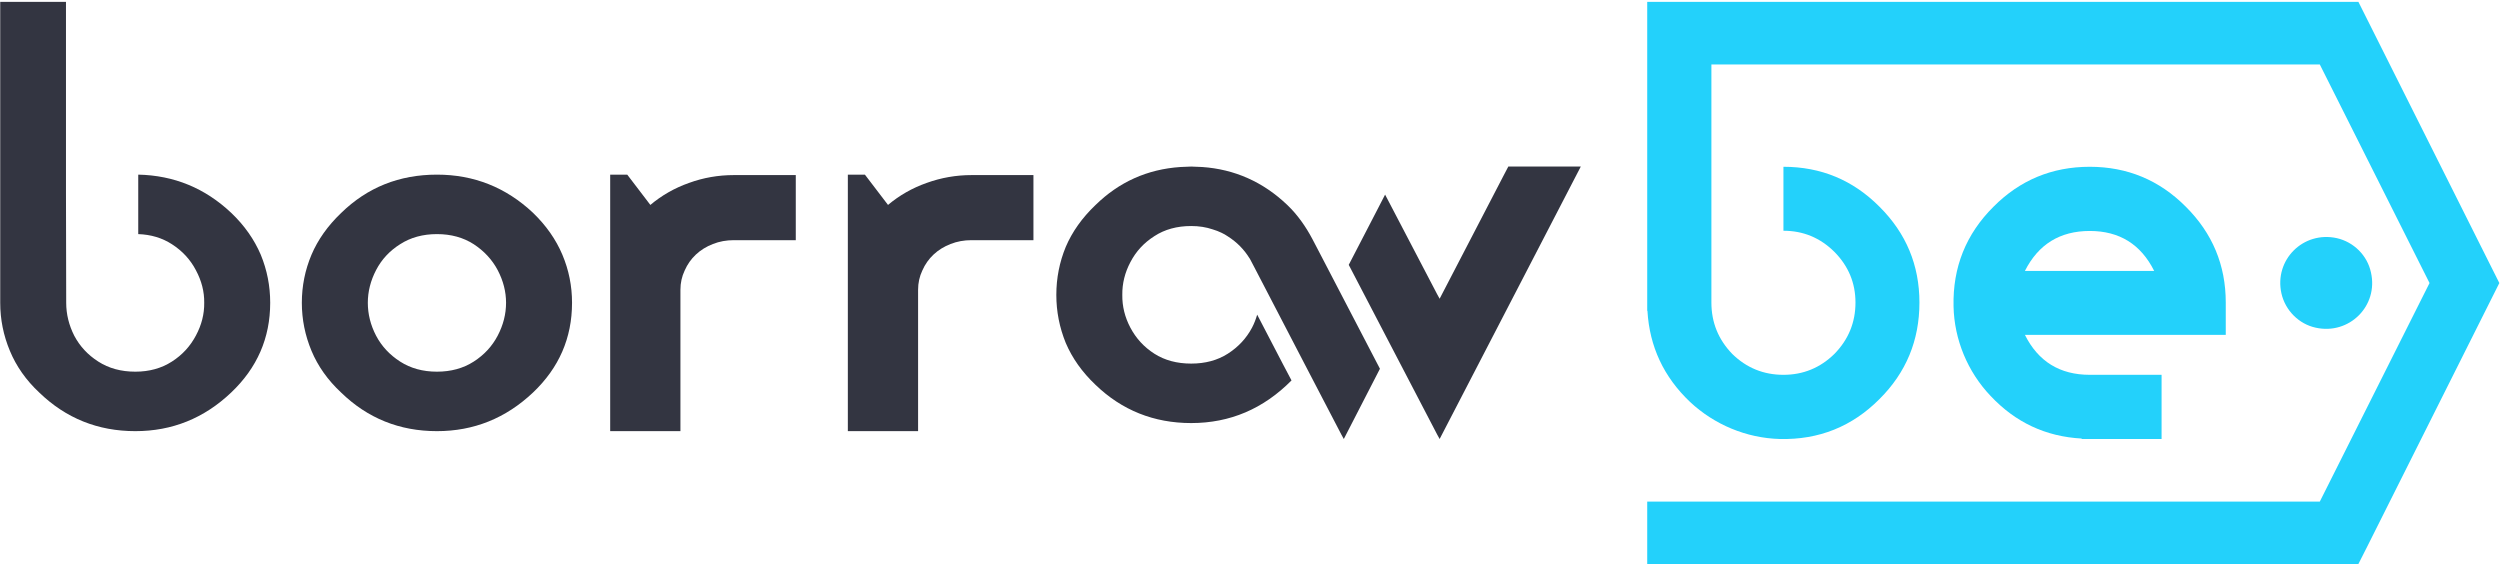
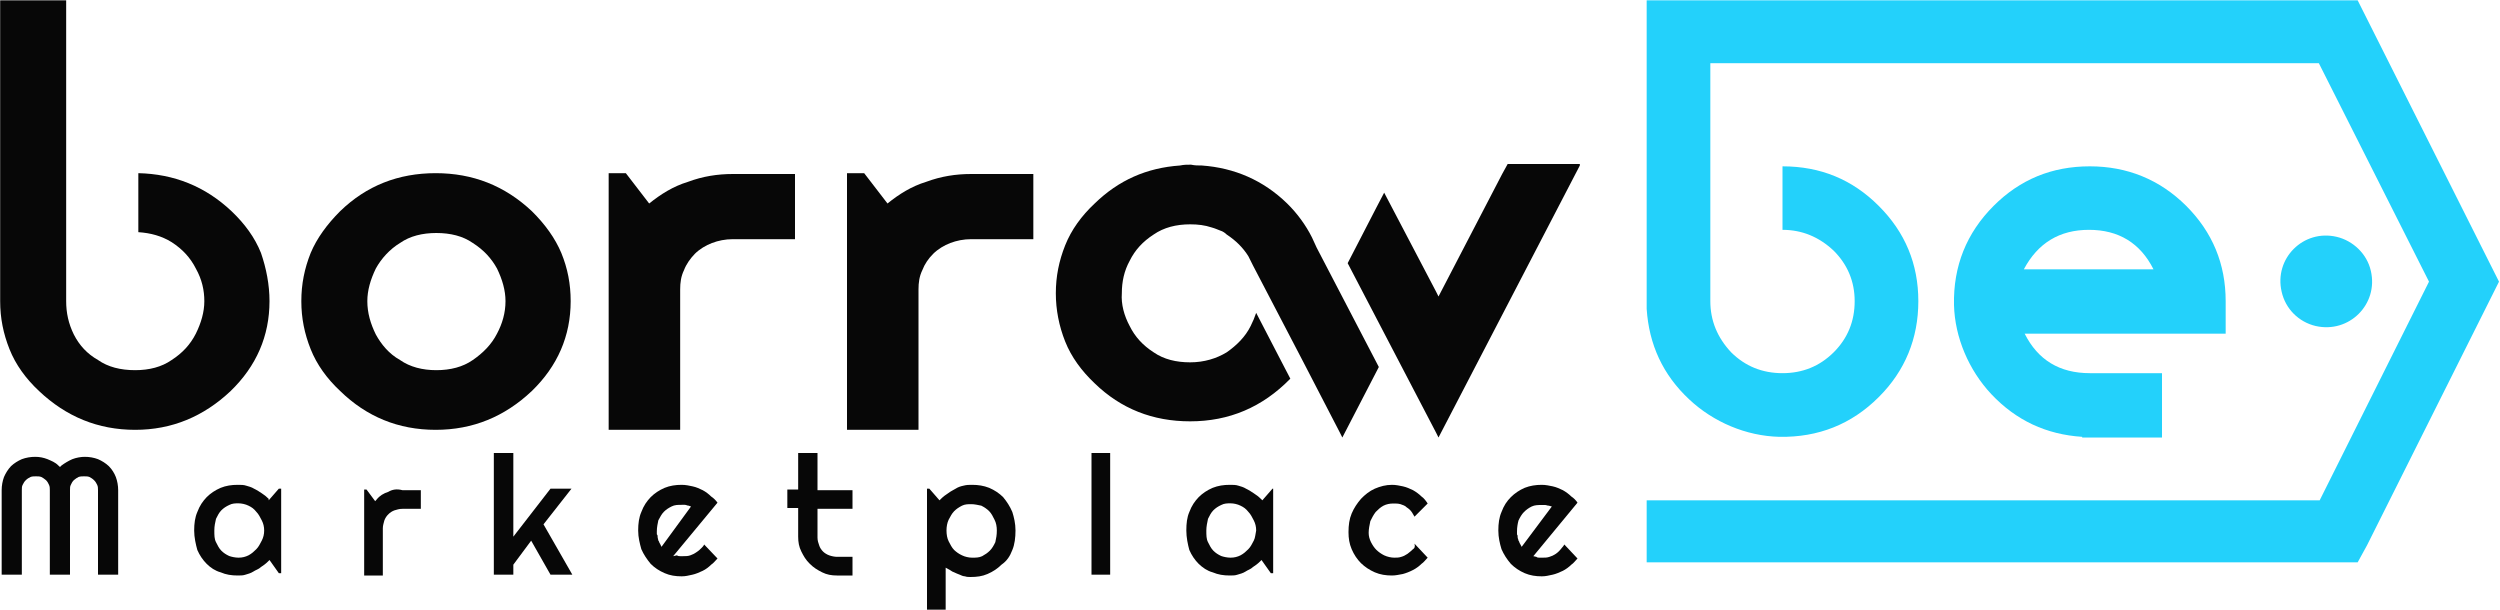
- <svg xmlns="http://www.w3.org/2000/svg" version="1.2" viewBox="0 0 1114 252" width="221" height="50">
+ <svg xmlns="http://www.w3.org/2000/svg" version="1.2" viewBox="0 0 1500 366" width="1500" height="366">
  <style>
		.s0 { fill: #23d1fb } 
- 		.s1 { fill: #333541 } 
+ 		.s1 { fill: #070707 } 
	</style>
  <g id="Layer">
    <g id="Layer">
-       <path id="Layer" class="s0" d="m1050.9 0.8h-316.9v25 2.9 109.8h0.1q1.4 23.9 19 40.6c10.8 10.1 25.1 16.1 40 16.5q26.1 0.6 44.4-17.8 17.8-17.7 17.8-43 0-25-17.8-42.7-17.7-17.8-42.8-17.8v28.5q13.2 0 22.7 9.4 9.4 9.5 9.4 22.6 0 13.3-9.4 22.9-9.5 9.3-22.7 9.3-13.3 0-22.8-9.3-9.3-9.6-9.3-22.9v-106.1h271.1l48.9 97.4-48.9 97.4h-299.7v27.8h316.9l3.9-7.7 58.9-117.5z" />
-       <path id="Layer" fill-rule="evenodd" class="s0" d="m991.8 149.2h-89.5q8.9 17.8 28.9 17.8h32v28.6h-35.6v-0.2q-24-1.3-40.6-19c-10.2-10.7-16.2-25.1-16.5-39.9q-0.6-26.1 17.8-44.4 17.7-17.8 42.9-17.8 25.1 0 42.8 17.8 17.8 17.7 17.8 42.7zm-31.9-28.5q-8.9-17.8-28.7-17.8-19.9 0-28.9 17.8z" />
-     </g>
-     <path id="Layer" class="s0" d="m1056.5 121.4c3.4 14.9-9.7 27.9-24.6 24.6-7.5-1.6-13.6-7.7-15.3-15.3-3.3-14.9 9.7-27.9 24.7-24.6 7.5 1.7 13.6 7.7 15.2 15.3z" />
-     <g id="Layer">
-       <path id="Layer" fill-rule="evenodd" class="s1" d="m250.6 113.5q4.3 10.2 4.3 21.4 0 23.5-17.4 40-18.2 17.2-42.8 17.2-25 0-42.7-17.2-8.9-8.3-13.2-18.6-4.3-10.3-4.3-21.4 0-11.2 4.3-21.4 4.3-10.1 13.2-18.6 17.5-17.1 42.7-17.1 24.7 0 42.8 17 8.8 8.5 13.1 18.7zm-25.1 21.4q0-7.4-3.7-14.5-3.7-7-10.7-11.6-7-4.5-16.4-4.5-9.4 0-16.4 4.5-7 4.4-10.7 11.5-3.7 7.1-3.7 14.6 0 7.6 3.7 14.7 3.7 7 10.7 11.5 7 4.5 16.4 4.5 9.4 0 16.4-4.5 7-4.5 10.7-11.6 3.7-7.1 3.7-14.6z" />
-       <path id="Layer" class="s1" d="m704.4 74.2l-62.9 121.4-1.1-2-39.4-75.6 12.9-24.9 3.3-6.4 23.2 44.4 1.1 2 28.3-54.5 2.3-4.4z" />
-       <path id="Layer" class="s1" d="m584.8 106.5c-2.9-5.5-6.6-10.8-11.1-15.1q-0.1-0.1-0.1-0.1c-10.8-10.3-23.5-15.9-37.9-16.9q-2.4-0.1-4.9-0.2-2.4 0.1-4.8 0.2c-14.8 1-27.4 6.7-37.9 17q-8.9 8.5-13.2 18.6-4.2 10.2-4.2 21.4c0 7.4 1.4 14.5 4.2 21.4 2.9 6.8 7.3 13 13.2 18.6 11.8 11.4 26.1 17.1 42.7 17.1q25.9 0 44.7-19 0 0 0 0l-3.8-7.2-11.5-22.1c-0.6 2-1.3 3.9-2.3 5.8-2.5 4.7-6.1 8.6-10.8 11.6q-6.9 4.4-16.3 4.4-9.5 0-16.4-4.4c-4.7-3-8.2-6.9-10.7-11.6q-3.7-7-3.6-14.6-0.1-7.6 3.6-14.6c2.5-4.8 6-8.6 10.7-11.6q6.9-4.5 16.4-4.5 5.2 0 9.6 1.5c1.4 0.4 2.6 0.9 3.9 1.5q1.5 0.7 2.8 1.6c4.1 2.6 7.3 5.9 9.7 9.8l0.1 0.1 2.1 4 22.4 43.1 16.3 31.3 1.1 2 16.1-31.3-27.8-53.4z" />
-       <path id="Layer" class="s1" d="m120.4 134.9q0 23.5-17.4 40-18.1 17.2-42.7 17.2-25 0-42.8-17.2c-5.9-5.5-10.3-11.8-13.1-18.6q-4.3-10.3-4.3-21.4v-134.1h29.3v85l0.1 48.8v0.3q0 7.6 3.6 14.7c2.5 4.7 6 8.5 10.7 11.5q7 4.5 16.5 4.5 9.3 0 16.3-4.5c4.7-3 8.2-6.9 10.7-11.6q3.8-7.1 3.7-14.6 0.1-7.4-3.7-14.5-3.7-7.1-10.7-11.6-6.5-4.2-15-4.5v-26.5q23.9 0.5 41.4 17c5.9 5.6 10.3 11.9 13.2 18.7 2.8 6.8 4.2 13.9 4.2 21.4z" />
-       <path id="Layer" class="s1" d="m303.2 192.1h-31.3v-114.3h7.6l10.3 13.5q7.6-6.4 17.2-9.8 9.6-3.5 20-3.5h27.6v29h-27.6q-5 0-9.3 1.7-4.4 1.7-7.6 4.7-3.2 3-5 7.1-1.9 4-1.9 8.6z" />
-       <path id="Layer" class="s1" d="m409.1 192.1h-31.3v-114.3h7.6l10.3 13.5q7.6-6.4 17.2-9.8 9.7-3.5 20-3.5h27.6v29h-27.6q-5 0-9.3 1.7-4.4 1.7-7.6 4.7-3.2 3-5 7.1-1.9 4-1.9 8.6c0 0 0 63 0 63z" />
+       <g id="Layer">
+         <g id="Layer_25_">
+           <g id="Layer_34_">
+             <path id="Layer" class="s0" d="m1414.6 0.2h-426.6v34 3.7 147.4c1.4 21.4 9.7 39.6 25.6 54.4 14.4 13.5 34 21.9 54 22.4 23.3 0.4 43.3-7.5 59.6-23.8 15.9-15.8 23.8-35.3 23.8-57.6q0-33.5-23.8-57.2c-15.8-15.8-34.9-23.7-57.7-23.7v38.1q17.4 0 30.7 12.5c8.4 8.4 12.6 18.6 12.6 30.3q0 18.1-12.6 30.7-12.6 12.5-30.7 12.5-18.2 0-30.8-12.5-12.5-13.3-12.5-30.7v-142.8h365.1l66.1 131.1-65.6 131.2h-403.8v37.2h426.6l5.6-10.2 79.2-158.2z" />
+             <path id="Layer_35_" fill-rule="evenodd" class="s0" d="m1335.4 200.2h-120.6q11.9 23.7 39.1 23.7h43.3v38.6h-47.9v-0.4c-21.5-1.4-39.6-9.8-54.5-25.6-13.5-14.4-21.9-34-22.4-53.5-0.5-23.3 7.5-43.2 23.8-59.5 15.8-15.8 34.9-23.7 57.7-23.7 22.4 0 41.9 7.9 57.8 23.7q23.7 23.7 23.7 57.2zm-43.3-38.6c-7.9-15.8-21-23.7-38.7-23.7q-26.5 0-39.1 23.7z" />
+           </g>
+           <path id="Layer_33_" class="s0" d="m1422.5 162.5c4.7 20-13 37.7-33.1 33.1-10.2-2.4-18.1-10.3-20.4-20.5-4.7-20 13-37.7 33-33 9.8 2.3 18.2 10.2 20.5 20.4z" />
+           <g id="Layer_26_">
+             <path id="Layer_32_" fill-rule="evenodd" class="s1" d="m336.8 151.8c3.8 9.3 5.6 18.6 5.6 28.9 0 20.9-7.9 39-23.3 53.9-16.3 15.4-35.4 23.3-57.7 23.3-22.4 0-41.5-7.9-57.3-23.3-7.9-7.4-14-15.8-17.7-25.1-3.7-9.3-5.6-18.6-5.6-28.8 0-10.3 1.9-19.6 5.6-28.9 3.7-8.8 9.8-17.2 17.7-25.1 15.8-15.3 34.9-22.8 57.3-22.8 22.3 0 41.4 7.5 57.7 22.8 8 7.9 14 16.3 17.7 25.1zm-33.5 28.9c0-6.5-1.9-13-5.1-19.6-3.3-6-7.9-11.1-14.5-15.3-6-4.2-13.5-6-21.9-6-8.3 0-15.8 1.8-21.8 6-6.1 3.7-11.2 9.3-14.5 15.3-3.2 6.6-5.1 13.1-5.1 19.6 0 7 1.9 13.5 5.1 20 3.3 6 7.9 11.6 14.5 15.3 6 4.2 13.5 6.1 21.8 6.1 8.4 0 15.9-1.9 21.9-6.1 6.1-4.2 11.2-9.3 14.5-15.8 3.2-6 5.1-12.5 5.1-19.5z" />
+             <path id="Layer_31_" class="s1" d="m947.9 99.3l-84.8 163.2-1.4-2.8-53.1-101.8 17.3-33.5 4.6-8.8 31.2 59.5 1.4 2.8 38.2-73.5 3.3-6h43.3z" />
+             <path id="Layer_30_" class="s1" d="m787.2 142.5c-3.7-7.4-8.8-14.4-14.9-20.4-14.4-14-31.7-21.4-51.2-22.8-2.3 0-4.2 0-6.5-0.5-2.4 0-4.2 0-6.6 0.5-20 1.4-36.8 8.8-51.2 22.8-7.9 7.4-14 15.8-17.7 25.1-3.7 9.3-5.6 18.6-5.6 28.8 0 9.8 1.9 19.6 5.6 28.9 3.7 9.3 9.8 17.6 17.7 25.1 15.8 15.3 34.9 22.8 57.3 22.8 23.3 0 43.3-8.4 60.1-25.6l-5.1-9.8-15.4-29.7c-0.9 2.7-1.9 5.1-3.3 7.9-3.2 6.5-8.4 11.6-14.4 15.8-6.1 3.7-13.5 6-21.9 6-8.4 0-15.8-1.8-21.9-6-6.5-4.2-11.2-9.3-14.4-15.8-3.3-6.1-5.2-13.1-4.7-19.6 0-7 1.4-13.5 4.7-19.5 3.2-6.5 7.9-11.6 14.4-15.8 6.1-4.2 13.5-6.1 21.9-6.1 4.7 0 8.8 0.5 13 1.9 1.9 0.5 3.8 1.4 5.2 1.9 1.4 0.4 2.8 1.4 3.7 2.3 5.6 3.7 9.8 7.9 13 13l2.8 5.6 30.3 58.1 21.9 42.3 1.4 2.8 21.9-42.3-37.3-71.6z" />
+             <path id="Layer_29_" class="s1" d="m161.7 180.7c0 20.9-7.9 39-23.3 53.9-16.3 15.4-35.4 23.3-57.3 23.3-22.3 0-41.4-7.9-57.7-23.3-7.9-7.4-14-15.8-17.7-25.1-3.7-9.3-5.6-18.6-5.6-28.8v-180.5h39.6v114.4 65.6 0.5c0 7 1.4 13.5 4.6 20 3.3 6.5 8 11.6 14.5 15.3 6 4.2 13.5 6.1 22.3 6.1 8.4 0 15.9-1.9 21.9-6.1 6.5-4.2 11.2-9.3 14.5-15.8 3.2-6.5 5.1-13 5.1-19.5 0-6.5-1.4-13-5.1-19.6-3.3-6.5-8-11.6-14.5-15.8-6-3.7-12.5-5.5-20-6v-35.4c21.4 0.5 40.1 7.9 55.9 22.8 7.9 7.5 14 15.8 17.7 25.1 3.2 9.3 5.1 19.1 5.1 28.9z" />
+             <path id="Layer_28_" class="s1" d="m407.6 257.9h-42.4v-154h10.3l14 18.2c7-5.6 14.4-10.3 23.3-13 8.8-3.3 17.7-4.7 27-4.7h37.2v39.1h-37.2c-4.7 0-8.9 0.9-12.6 2.3-3.7 1.4-7.5 3.7-10.3 6.5-2.7 2.8-5.1 6.1-6.5 9.8-1.8 3.7-2.3 7.4-2.3 11.6v84.2z" />
+             <path id="Layer_27_" class="s1" d="m550.6 257.9h-42.4v-154h10.3l14 18.2c6.9-5.6 14.4-10.3 23.2-13 8.9-3.3 17.7-4.7 27.1-4.7h37.2v39.1h-37.2c-4.7 0-8.9 0.9-12.6 2.3-3.7 1.4-7.5 3.7-10.3 6.5-2.8 2.8-5.1 6.1-6.5 9.8-1.8 3.7-2.3 7.4-2.3 11.6v84.2z" />
+           </g>
+         </g>
+         <g id="Layer">
+           <path id="Layer" class="s1" d="m70.9 344.8v-50.7c0-2.7-0.5-5.5-1.4-7.9-0.9-2.3-2.3-4.6-4.2-6.5-1.9-1.8-4.2-3.2-6.5-4.2-2.4-0.9-5.1-1.4-7.9-1.4-2.4 0-5.2 0.5-7.5 1.4-2.3 1-4.6 2.4-6.5 3.8l-0.9 0.9-1-0.9c-1.8-1.9-4.2-2.8-6.5-3.8-2.3-0.9-4.7-1.4-7.4-1.4-2.8 0-5.6 0.5-8 1.4-2.3 1-4.6 2.4-6.5 4.2-1.8 1.9-3.2 4.2-4.2 6.5-0.9 2.4-1.4 5.2-1.4 7.9v50.7h12.1v-50.7c0-1.4 0-2.3 0.5-3.2 0.5-0.9 0.9-1.9 1.9-2.8 0.9-0.9 1.8-1.4 2.8-1.9 0.9-0.4 2.3-0.4 3.2-0.4 1.4 0 2.3 0 3.3 0.4 0.9 0.5 1.8 1 2.8 1.9 0.9 0.9 1.4 1.9 1.8 2.8 0.5 0.9 0.5 2.3 0.5 3.2v50.7h12.1v-50.7c0-1.4 0-2.3 0.5-3.2 0.4-0.9 0.9-1.9 1.8-2.8 1-0.9 1.9-1.4 2.8-1.9 1-0.4 2.4-0.4 3.3-0.4 1.4 0 2.3 0 3.3 0.4 0.9 0.5 1.8 1 2.7 1.9 1 0.9 1.4 1.9 1.9 2.8 0.5 0.9 0.5 2.3 0.5 3.2v50.7z" />
+           <path id="Layer" fill-rule="evenodd" class="s1" d="m161.2 300.2l6.1-7h1.4v50.7h-1.4l-5.6-7.9-0.9 0.9c-1.4 1.4-2.8 2.4-4.2 3.3-1.4 1.4-3.3 1.8-4.7 2.8-1.4 0.9-3.2 1.4-4.6 1.8-1.4 0.5-2.8 0.5-4.7 0.5-3.7 0-7-0.5-10.2-1.9-3.3-0.9-6.1-2.8-8.4-5.1q-3.5-3.5-5.6-8.3c-0.9-3.3-1.9-7.5-1.9-11.7 0-4.2 0.5-7.9 1.9-11.1 1.4-3.8 3.3-6.5 5.6-8.9q3.5-3.5 8.4-5.6c3.2-1.3 6.5-1.8 10.2-1.8 1.9 0 3.7 0 5.1 0.5 1.4 0.4 3.3 0.9 4.7 1.8 1.9 0.9 3.3 1.9 4.7 2.8 1.4 0.9 2.7 1.9 4.1 3.3zm-2.7 18.1c0-2.3-0.5-4.2-1.4-6-1-1.9-1.9-3.8-3.3-5.2-1.4-1.8-2.8-2.8-4.7-3.7-1.8-0.9-4.2-1.4-6-1.4-1.9 0-3.7 0-5.6 1-1.9 0.9-3.3 1.8-4.7 3.2-1.4 1.4-2.3 3.3-3.2 5.1-0.5 2.3-1 4.2-1 7 0 2.8 0 5.1 1 7 0.9 1.8 1.8 3.7 3.2 5.1 1.4 1.4 2.8 2.3 4.7 3.2 1.4 0.5 3.7 1 5.6 1 2.3 0 4.2-0.5 6-1.4 1.9-1 3.3-2.3 4.7-3.7 1.4-1.4 2.3-3.3 3.3-5.2 0.9-1.8 1.4-3.7 1.4-6z" />
+           <path id="Layer" class="s1" d="m233 295.1c-2.8 0.9-5.2 2.3-7 4.6l-0.9 1-5.2-7h-1.4v51.6h11.2v-28.4c0-1.4 0.5-3.2 0.9-4.6 0.5-1.4 1.4-2.8 2.4-3.7 0.9-1 2.3-1.9 3.7-2.4 1.4-0.4 2.8-0.9 4.7-0.9h11.1v-11.2h-11.1c-3.3-0.9-6.1-0.4-8.4 1z" />
+           <path id="Layer" class="s1" d="m342.9 293.2h-12.6l-22.3 28.8v-50.2h-11.7v73h11.7v-6l10.7-14.4 11.6 20.4h13.1l-17.3-30.2z" />
+           <path id="Layer" fill-rule="evenodd" class="s1" d="m406.2 333.2c0.5 0.5 1.4 0.5 1.9 0.5 0.9 0 1.4 0 1.9 0 1.4 0 2.8 0 4.2-0.5 1.3-0.5 2.3-0.9 3.7-1.9 1.4-0.9 2.3-1.8 3.2-2.7 0.5-0.5 1-1 1.4-1.9l8 8.4c-1.4 1.4-2.4 2.8-3.8 3.7-1.4 1.4-3.2 2.8-5.1 3.7-1.9 0.9-4.2 1.9-6.1 2.3-2.3 0.5-4.1 1-6.5 1-3.7 0-7-0.5-10.2-1.9q-4.9-2.1-8.4-5.6c-2.3-2.8-4.2-5.6-5.6-8.8-0.9-3.3-1.9-7-1.9-11.2 0-4.2 0.5-7.9 1.9-11.1 1.4-3.8 3.3-6.5 5.6-8.9q3.5-3.5 8.4-5.6c3.2-1.3 6.5-1.8 10.2-1.8 2.4 0 4.7 0.5 6.5 0.9 2.4 0.5 4.2 1.4 6.1 2.3 1.9 1 3.7 2.4 5.1 3.8 1.4 0.9 2.8 2.3 3.8 3.7l-26.6 32.1zm8.4-29.3l-1.4-0.5c-0.9 0-1.4-0.5-2.3-0.5-0.5 0-1 0-1.9 0-2.3 0-4.2 0-6.1 1-1.8 0.9-3.2 1.8-4.6 3.2-1.4 1.4-2.3 3.3-3.3 5.1-0.4 1.9-0.9 4.2-0.9 6.6 0 0.4 0 1.4 0 1.8 0.5 0.5 0.5 0.9 0.5 1.9 0 0.4 0.4 1.4 0.4 1.8 0.5 0.5 0.5 1.4 1 1.9l0.9 1.9z" />
+           <path id="Layer" class="s1" d="m490.1 271.8h-11.2v21.9h-6.5v11.1h6.5v17.2c0 3.3 0.5 6.1 1.9 8.9 1.4 2.8 2.7 5.1 5.1 7.4 2.3 2.3 4.6 3.7 7.4 5.1 2.8 1.4 5.6 1.9 8.9 1.9h9.3v-11.2h-9.3c-1.4 0-3.3-0.4-4.7-0.9-1.4-0.5-2.8-1.4-3.7-2.3-0.9-0.9-1.9-2.3-2.3-3.7-0.5-1.4-1-2.8-1-4.7v-17.2h21v-11.2h-21v-22.3z" />
+           <path id="Layer" fill-rule="evenodd" class="s1" d="m600.9 338.8q-3.5 3.5-8.4 5.6c-3.2 1.4-6.5 1.8-10.2 1.8-0.9 0-2.3 0-3.3-0.4-0.9 0-2.3-0.5-3.2-1-1-0.4-2.4-0.9-3.3-1.4-1.4-0.4-2.3-1.4-3.3-1.8l-1.8-1v25.2h-11.2v-72.6h1.4l6.1 7 0.9-0.9c1.4-1.4 2.8-2.4 4.2-3.3 1.8-1.4 3.2-1.9 4.6-2.8 1.4-0.9 2.8-1.4 4.7-1.8 1.9-0.5 3.3-0.5 5.1-0.5 3.7 0 7 0.5 10.3 1.8q4.9 2.1 8.4 5.6c2.3 2.8 4.1 5.6 5.5 8.9 1 3.2 1.9 6.9 1.9 11.1 0 4.2-0.5 8.4-1.9 11.7-1.4 3.7-3.2 6.5-6.5 8.8zm-2.8-20.5c0-2.3-0.4-4.6-1.4-6.5-0.9-1.8-1.8-3.7-3.2-5.1-1.4-1.4-2.8-2.3-4.7-3.3-1.9-0.4-4.2-0.9-6-0.9-1.9 0-3.8 0-5.6 0.9-1.9 1-3.3 1.9-4.7 3.3-1.4 1.4-2.3 3.3-3.3 5.1-0.9 1.9-1.3 4.2-1.3 6.5 0 2.4 0.4 4.7 1.3 6.5 1 1.9 1.9 3.8 3.3 5.2 1.4 1.3 2.8 2.3 4.7 3.2 1.8 0.9 4.2 1.4 6 1.4 2.4 0 4.2 0 6.1-0.9 1.8-1 3.2-1.9 4.6-3.3 1.4-1.4 2.4-3.2 3.3-5.1 0.5-2.3 0.9-4.2 0.9-7z" />
+           <path id="Layer" class="s1" d="m666.1 271.8v73h-11.2v-73z" />
+           <path id="Layer" fill-rule="evenodd" class="s1" d="m757.4 300.2l6.1-7h0.4v50.7h-1.4l-5.6-7.9-0.9 0.9c-1.4 1.4-2.8 2.4-4.2 3.3-1.4 1.4-3.2 1.8-4.6 2.8-1.4 0.9-3.3 1.4-4.7 1.8-1.4 0.5-2.8 0.5-4.6 0.5-3.8 0-7-0.5-10.3-1.9-3.3-0.9-6-2.8-8.4-5.1q-3.5-3.5-5.6-8.3c-0.9-3.3-1.8-7.5-1.8-11.7 0-4.2 0.4-7.9 1.8-11.1 1.4-3.8 3.3-6.5 5.6-8.9q3.5-3.5 8.4-5.6c3.3-1.3 6.5-1.8 10.3-1.8 1.8 0 3.7 0 5.1 0.5 1.4 0.4 3.2 0.9 4.6 1.8 1.9 0.9 3.3 1.9 4.7 2.8 1.4 0.9 2.8 1.9 4.2 3.3zm-3.7 18.1c0-2.3-0.5-4.2-1.4-6-1-1.9-1.9-3.8-3.3-5.2-1.4-1.8-2.8-2.8-4.7-3.7-1.8-0.9-4.1-1.4-6-1.4-1.9 0-3.7 0-5.6 1-1.9 0.9-3.3 1.8-4.7 3.2-1.4 1.4-2.3 3.3-3.2 5.1-0.5 2.3-1 4.7-1 7 0 2.8 0 5.1 1 7 0.9 1.8 1.8 3.7 3.2 5.1 1.4 1.4 2.8 2.3 4.7 3.2 1.4 0.5 3.7 1 5.6 1 2.3 0 4.2-0.5 6-1.4 1.9-1 3.3-2.3 4.7-3.7 1.4-1.4 2.3-3.3 3.3-5.2 0.9-1.8 0.9-3.7 1.4-6z" />
+           <path id="Layer" class="s1" d="m847.8 329.5c-1 0.9-1.9 1.8-3.3 2.8-1.4 0.9-2.3 1.4-3.7 1.8-1.4 0.5-2.8 0.5-4.2 0.5-1.9 0-4.2-0.5-6.1-1.4-1.8-0.9-3.2-1.9-4.6-3.2-1.4-1.4-2.3-2.8-3.3-4.7q-1.4-2.8-1.4-5.6c0-2.3 0.5-4.6 1-7 0.9-1.8 1.8-3.7 3.2-5.5 1.4-1.4 2.8-2.8 4.7-3.8 1.8-0.9 3.7-1.3 6-1.3 1.4 0 2.8 0 4.2 0.4 1.4 0.5 2.8 0.9 3.7 1.9 1.4 0.9 2.4 1.8 3.3 3.2 0.5 1 0.9 1.4 1.4 2.4l7.9-7.9c-0.9-1.4-2.3-3.3-3.7-4.2-1.4-1.4-3.3-2.8-5.1-3.8-1.9-0.9-3.8-1.8-6.1-2.3-1.8-0.4-4.2-0.9-6.5-0.9-3.7 0-7 0.9-10.3 2.3-3.2 1.4-6 3.7-8.3 6.1-2.4 2.8-4.2 5.5-5.6 8.8-1.4 3.3-1.9 7-1.9 11.2 0 3.7 0.5 6.9 1.9 10.2q2.1 4.9 5.6 8.4 3.5 3.4 8.3 5.5c3.3 1.4 6.6 1.9 10.3 1.9 2.3 0 4.2-0.5 6.5-0.9 1.9-0.5 4.2-1.4 6.1-2.4 1.8-0.9 3.7-2.3 5.1-3.7 1.4-0.9 2.3-2.3 3.7-3.7l-7.9-8.4c0.5 1.9 0 2.8-0.9 3.3z" />
+           <path id="Layer" fill-rule="evenodd" class="s1" d="m937.2 328.6c0.5-0.5 0.9-1 1.4-1.9l7.9 8.4c-1.4 1.4-2.3 2.8-3.7 3.7-1.4 1.4-3.3 2.8-5.1 3.7-1.9 0.9-4.2 1.9-6.1 2.3-2.3 0.5-4.2 1-6.5 1-3.7 0-7-0.5-10.3-1.9q-4.8-2.1-8.3-5.6c-2.4-2.8-4.2-5.6-5.6-8.8-1-3.3-1.9-7-1.9-11.2 0-4.2 0.5-7.9 1.9-11.1 1.4-3.8 3.2-6.5 5.6-8.9q3.5-3.5 8.3-5.6c3.3-1.3 6.6-1.8 10.3-1.8 2.3 0 4.6 0.5 6.5 0.9 2.3 0.5 4.2 1.4 6.1 2.3 1.8 1 3.7 2.4 5.1 3.8 1.4 0.9 2.8 2.3 3.7 3.7l-26.5 32.1 1.8 0.4c0.5 0.5 1.4 0.5 1.9 0.5 0.9 0 1.4 0 1.9 0 1.4 0 2.7 0 4.1-0.5 1.4-0.4 2.4-0.9 3.8-1.8 1.4-1 2.3-1.9 3.7-3.7zm-6.1-24.7l-1.8-0.5c-1 0-1.4-0.4-2.3-0.4-0.5 0-1 0-1.9 0-2.3 0-4.2 0-6.1 0.9-1.8 0.9-3.2 1.9-4.6 3.3-1.4 1.4-2.4 3.2-3.3 5.1-0.5 1.8-0.9 4.2-0.9 6.5 0 0.5 0 1.4 0 1.9 0.4 0.4 0.4 0.9 0.4 1.8 0 0.5 0.5 1.4 0.5 1.9 0.5 0.4 0.5 1.4 0.9 1.8l1 1.9z" />
+         </g>
+       </g>
    </g>
  </g>
</svg>
